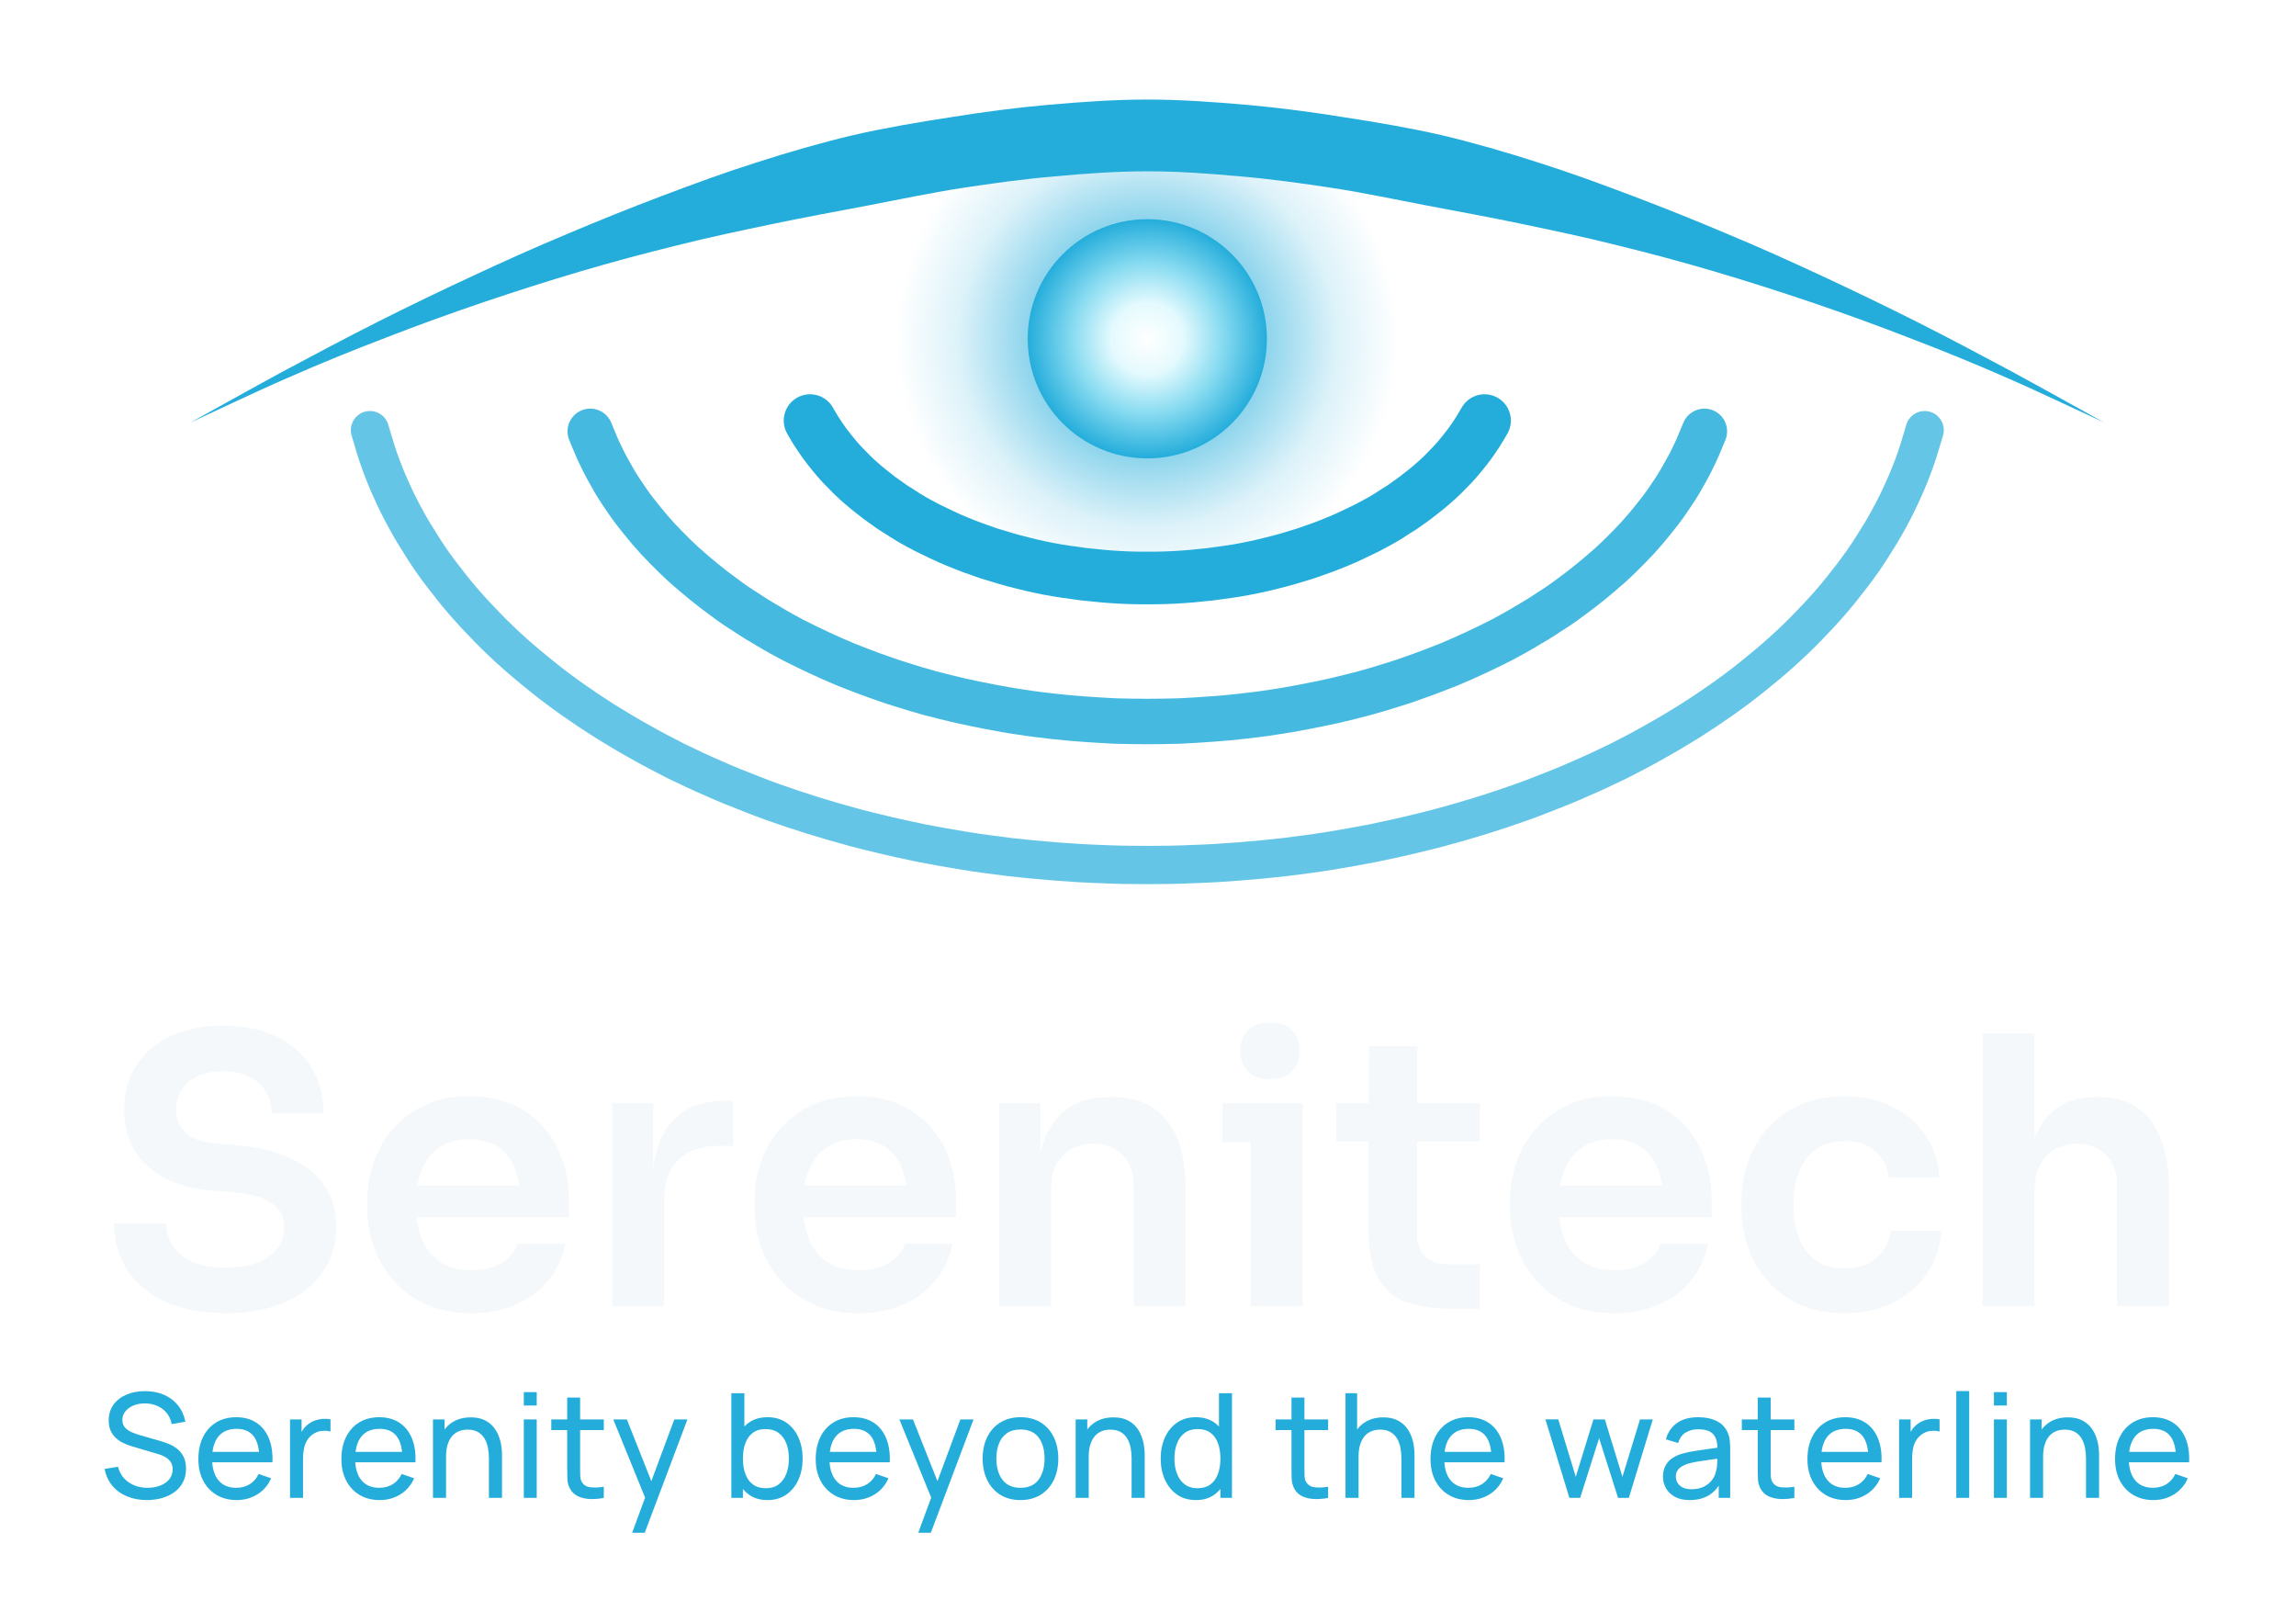
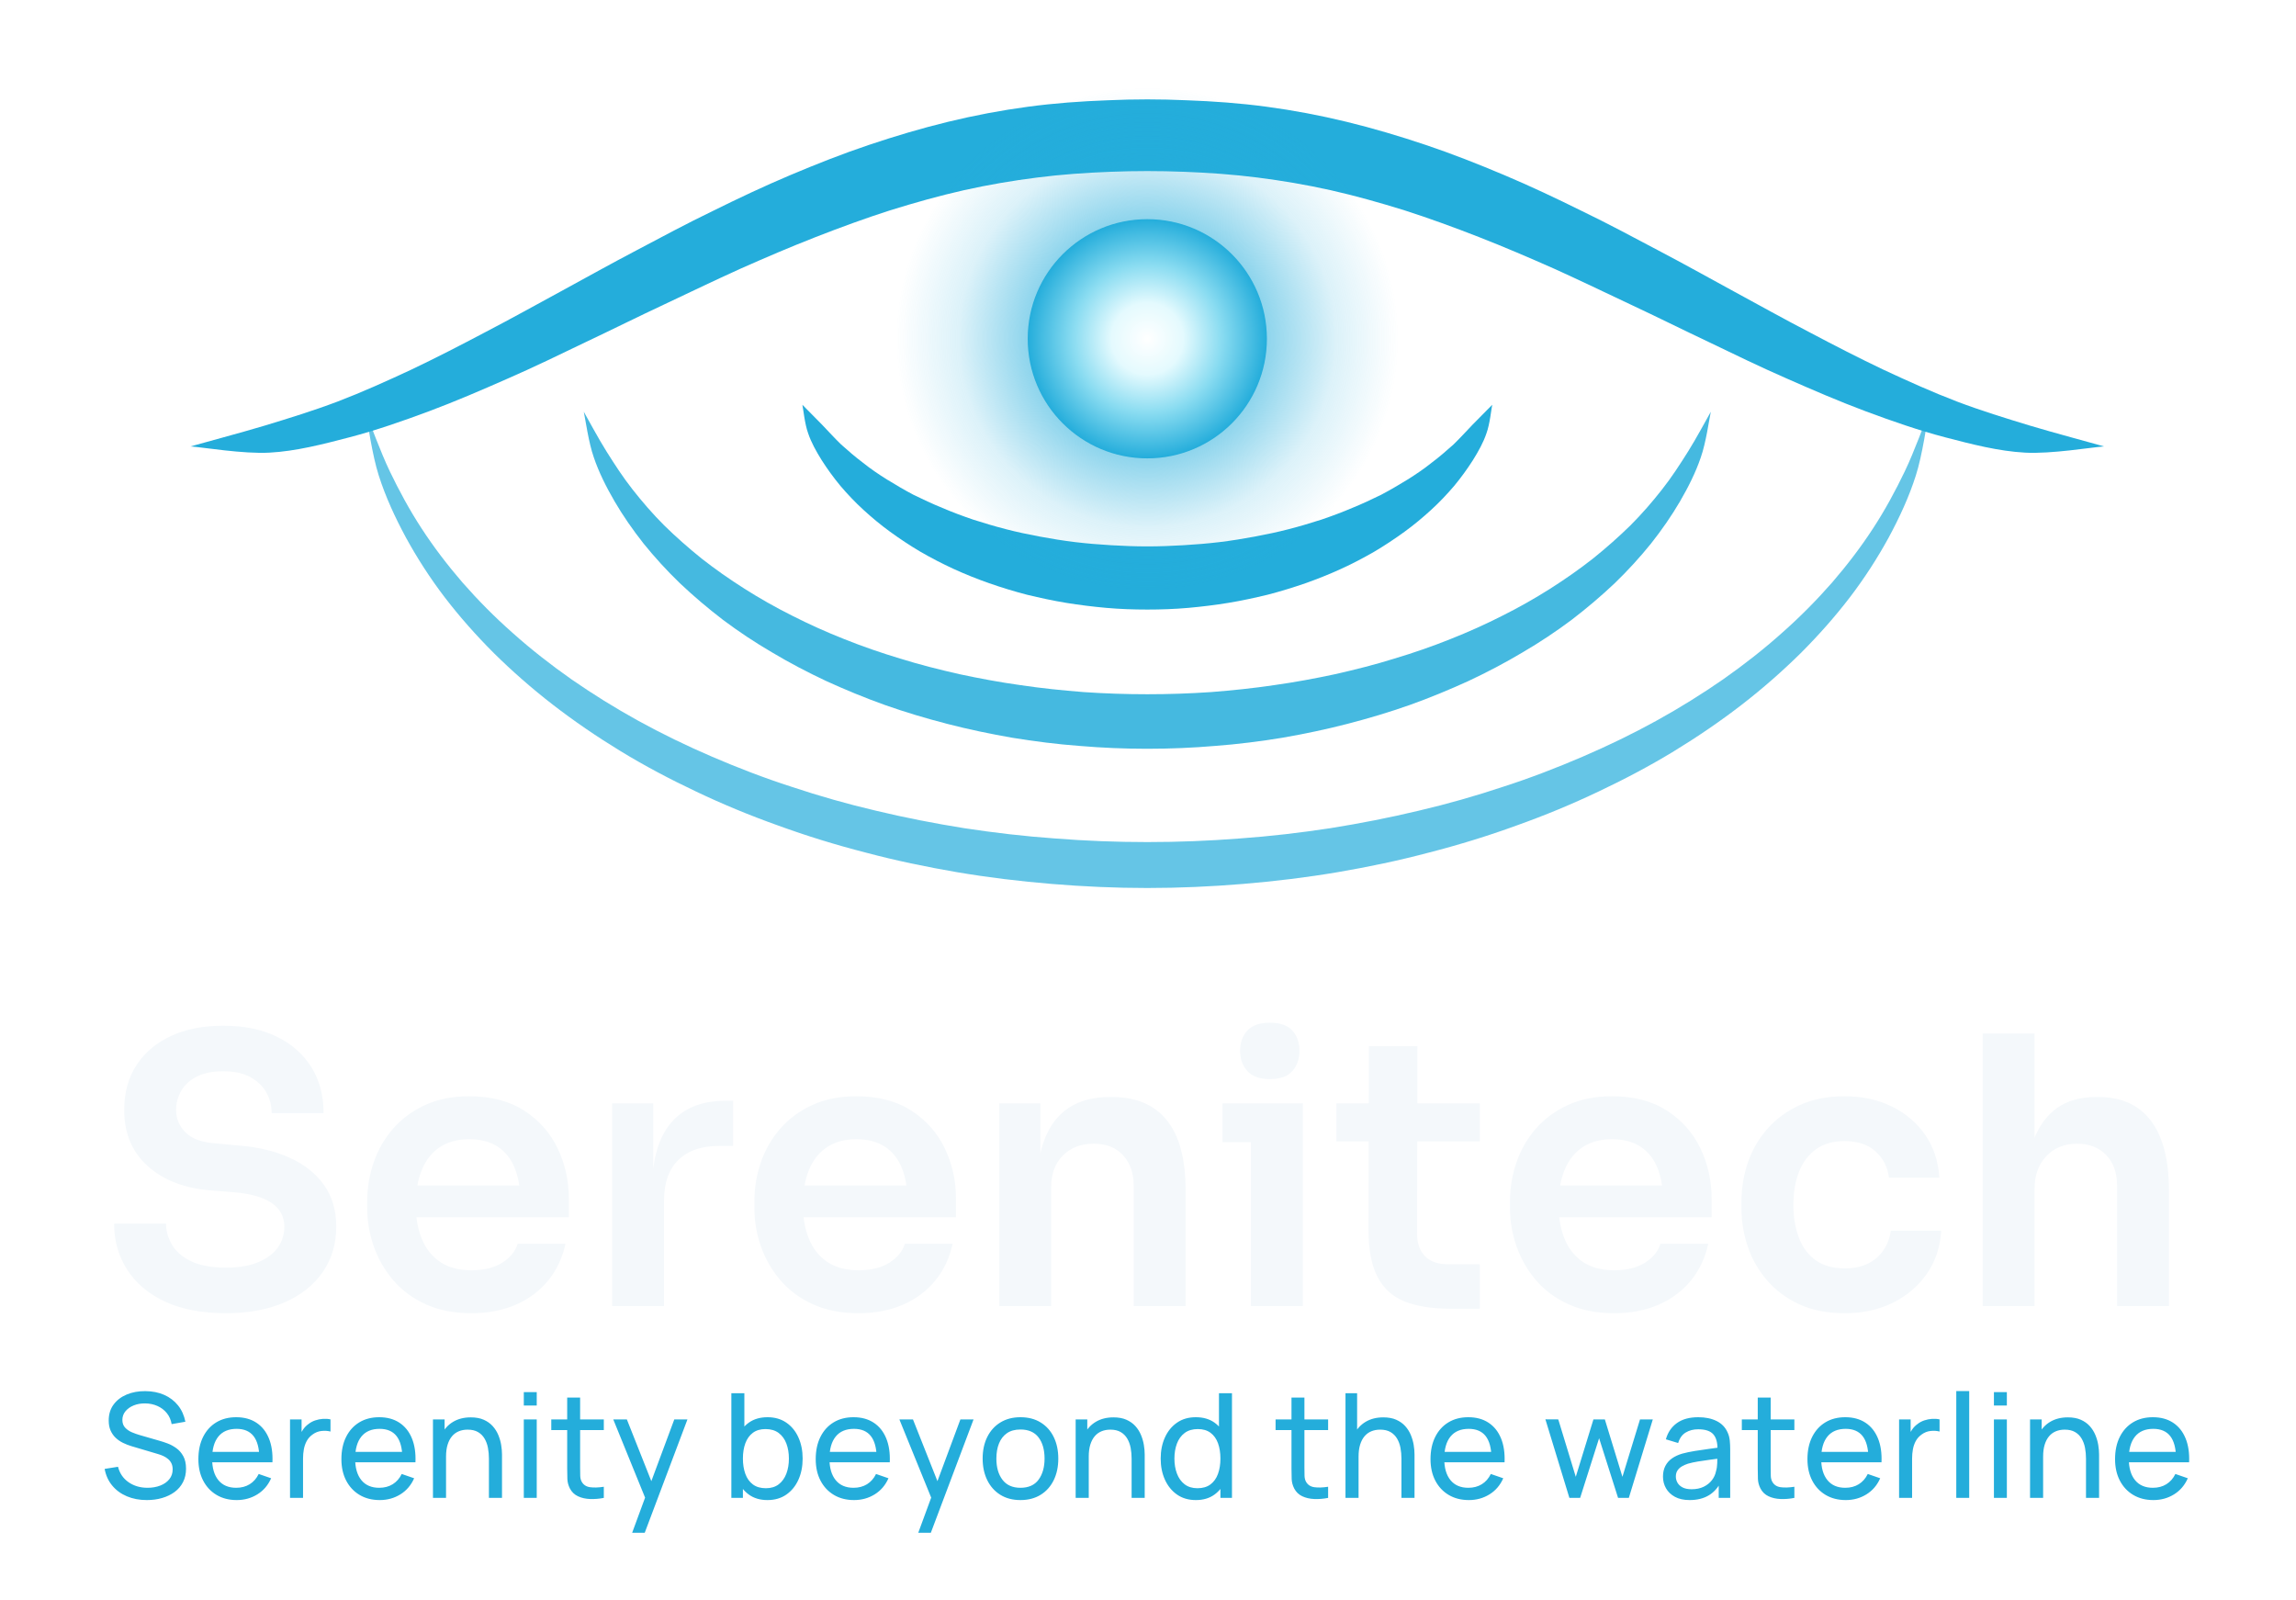
<svg xmlns="http://www.w3.org/2000/svg" viewBox="0 0 369 257" width="369" height="257">
  <defs>
    <radialGradient id="s-on-dark-core" gradientUnits="userSpaceOnUse" cx="50.0" cy="24.0" r="5.0">
      <stop offset="0" stop-color="#FFFFFF" />
      <stop offset="0.30" stop-color="#E4FAFE" />
      <stop offset="0.62" stop-color="#8ADCF1" />
      <stop offset="1" stop-color="#24ADDB" />
    </radialGradient>
    <radialGradient id="s-on-dark-halo" gradientUnits="userSpaceOnUse" cx="50.0" cy="24.0" r="10.5">
      <stop offset="0.45" stop-color="#24ADDB" stop-opacity="0.55" />
      <stop offset="0.75" stop-color="#24ADDB" stop-opacity="0.16" />
      <stop offset="1" stop-color="#24ADDB" stop-opacity="0" />
    </radialGradient>
  </defs>
  <g transform="translate(-7.817,-37.818) scale(3.8441)">
-     <path d="M10.00,27.50 C10.68,27.19 12.71,26.22 14.07,25.63 C15.43,25.03 16.79,24.48 18.15,23.96 C19.51,23.43 20.87,22.94 22.22,22.48 C23.58,22.02 24.93,21.59 26.28,21.19 C27.63,20.79 28.98,20.43 30.32,20.10 C31.66,19.76 33.01,19.48 34.34,19.20 C35.67,18.92 37.00,18.68 38.31,18.43 C39.63,18.18 40.93,17.90 42.23,17.70 C43.54,17.50 44.84,17.32 46.14,17.21 C47.43,17.09 48.71,17.00 50.00,17.00 C51.29,17.00 52.57,17.09 53.86,17.21 C55.16,17.32 56.46,17.50 57.77,17.70 C59.07,17.90 60.37,18.18 61.69,18.43 C63.00,18.68 64.33,18.92 65.66,19.20 C66.99,19.48 68.34,19.76 69.68,20.10 C71.02,20.43 72.37,20.79 73.72,21.19 C75.07,21.59 76.42,22.02 77.78,22.48 C79.13,22.94 80.49,23.43 81.85,23.96 C83.21,24.48 84.57,25.03 85.93,25.63 C87.29,26.22 89.32,27.19 90.00,27.50 L90.00,27.50 C89.35,27.14 87.38,26.04 86.07,25.33 C84.76,24.63 83.46,23.94 82.15,23.28 C80.84,22.62 79.53,21.99 78.22,21.38 C76.91,20.77 75.60,20.18 74.28,19.63 C72.96,19.07 71.64,18.54 70.32,18.04 C69.00,17.54 67.67,17.05 66.34,16.63 C65.00,16.20 63.66,15.81 62.31,15.49 C60.96,15.18 59.59,14.95 58.23,14.74 C56.87,14.52 55.51,14.34 54.14,14.22 C52.77,14.10 51.38,14.00 50.00,14.00 C48.62,14.00 47.23,14.10 45.86,14.22 C44.49,14.34 43.13,14.52 41.77,14.74 C40.41,14.95 39.04,15.18 37.69,15.49 C36.34,15.81 35.00,16.20 33.66,16.63 C32.33,17.05 31.00,17.54 29.68,18.04 C28.36,18.54 27.04,19.07 25.72,19.63 C24.40,20.18 23.09,20.77 21.78,21.38 C20.47,21.99 19.16,22.62 17.85,23.28 C16.54,23.94 15.24,24.63 13.93,25.33 C12.62,26.04 10.65,27.14 10.00,27.50 Z" fill="#24ADDB" />
-     <path d="M64.10,27.42 C64.05,27.50 63.92,27.74 63.82,27.89 C63.72,28.05 63.61,28.20 63.50,28.36 C63.39,28.51 63.27,28.66 63.15,28.81 C63.03,28.96 62.90,29.11 62.77,29.25 C62.63,29.39 62.49,29.54 62.35,29.68 C62.21,29.82 62.06,29.95 61.90,30.09 C61.75,30.22 61.59,30.35 61.42,30.48 C61.26,30.61 61.09,30.74 60.91,30.86 C60.74,30.99 60.56,31.11 60.37,31.22 C60.19,31.34 60.00,31.46 59.81,31.57 C59.62,31.68 59.42,31.78 59.22,31.89 C59.02,31.99 58.81,32.09 58.60,32.19 C58.40,32.29 58.18,32.38 57.97,32.47 C57.75,32.56 57.53,32.65 57.31,32.73 C57.09,32.81 56.86,32.89 56.63,32.97 C56.41,33.04 56.17,33.11 55.94,33.18 C55.71,33.25 55.47,33.31 55.23,33.37 C54.99,33.43 54.75,33.49 54.51,33.54 C54.27,33.59 54.02,33.64 53.78,33.68 C53.53,33.72 53.28,33.76 53.03,33.79 C52.78,33.83 52.53,33.86 52.28,33.88 C52.03,33.91 51.78,33.93 51.52,33.95 C51.27,33.97 51.02,33.98 50.76,33.99 C50.51,34.00 50.25,34.00 50.00,34.00 C49.75,34.00 49.49,34.00 49.24,33.99 C48.98,33.98 48.73,33.97 48.48,33.95 C48.22,33.93 47.97,33.91 47.72,33.88 C47.47,33.86 47.22,33.83 46.97,33.79 C46.72,33.76 46.47,33.72 46.22,33.68 C45.98,33.64 45.73,33.59 45.49,33.54 C45.25,33.49 45.01,33.43 44.77,33.37 C44.53,33.31 44.29,33.25 44.06,33.18 C43.83,33.11 43.59,33.04 43.37,32.97 C43.14,32.89 42.91,32.81 42.69,32.73 C42.47,32.65 42.25,32.56 42.03,32.47 C41.82,32.38 41.60,32.29 41.40,32.19 C41.19,32.09 40.98,31.99 40.78,31.89 C40.58,31.78 40.38,31.68 40.19,31.57 C40.00,31.46 39.81,31.34 39.63,31.22 C39.44,31.11 39.26,30.99 39.09,30.86 C38.91,30.74 38.74,30.61 38.58,30.48 C38.41,30.35 38.25,30.22 38.10,30.09 C37.94,29.95 37.79,29.82 37.65,29.68 C37.51,29.54 37.37,29.39 37.23,29.25 C37.10,29.11 36.97,28.96 36.85,28.81 C36.73,28.66 36.61,28.51 36.50,28.36 C36.39,28.20 36.28,28.05 36.18,27.89 C36.08,27.74 35.95,27.50 35.90,27.42" fill="none" stroke="#24ADDB" stroke-width="2.2" stroke-linecap="round" />
-     <path d="M73.29,27.87 C73.23,28.01 73.06,28.44 72.93,28.72 C72.80,29.00 72.66,29.28 72.50,29.56 C72.35,29.84 72.19,30.11 72.01,30.38 C71.83,30.65 71.65,30.92 71.45,31.18 C71.25,31.44 71.04,31.70 70.82,31.96 C70.60,32.22 70.37,32.47 70.13,32.71 C69.89,32.96 69.64,33.20 69.38,33.44 C69.11,33.68 68.84,33.91 68.56,34.14 C68.28,34.37 67.99,34.59 67.69,34.81 C67.40,35.03 67.09,35.24 66.77,35.44 C66.46,35.65 66.13,35.85 65.80,36.04 C65.47,36.24 65.12,36.43 64.78,36.61 C64.43,36.79 64.07,36.96 63.71,37.13 C63.35,37.30 62.98,37.46 62.60,37.62 C62.22,37.77 61.84,37.92 61.45,38.06 C61.06,38.20 60.67,38.34 60.27,38.46 C59.87,38.59 59.46,38.71 59.06,38.82 C58.65,38.93 58.23,39.03 57.81,39.13 C57.40,39.22 56.97,39.31 56.55,39.39 C56.12,39.47 55.69,39.55 55.26,39.61 C54.83,39.68 54.40,39.73 53.96,39.78 C53.53,39.83 53.09,39.87 52.65,39.90 C52.21,39.93 51.77,39.96 51.33,39.98 C50.88,39.99 50.44,40.00 50.00,40.00 C49.56,40.00 49.12,39.99 48.67,39.98 C48.23,39.96 47.79,39.93 47.35,39.90 C46.91,39.87 46.47,39.83 46.04,39.78 C45.60,39.73 45.17,39.68 44.74,39.61 C44.31,39.55 43.88,39.47 43.45,39.39 C43.03,39.31 42.60,39.22 42.19,39.13 C41.77,39.03 41.35,38.93 40.94,38.82 C40.54,38.71 40.13,38.59 39.73,38.46 C39.33,38.34 38.94,38.20 38.55,38.06 C38.16,37.92 37.78,37.77 37.40,37.62 C37.02,37.46 36.65,37.30 36.29,37.13 C35.93,36.96 35.57,36.79 35.22,36.61 C34.88,36.43 34.53,36.24 34.20,36.04 C33.87,35.85 33.54,35.65 33.23,35.44 C32.91,35.24 32.60,35.03 32.31,34.81 C32.01,34.59 31.72,34.37 31.44,34.14 C31.16,33.91 30.89,33.68 30.62,33.44 C30.36,33.20 30.11,32.96 29.87,32.71 C29.63,32.47 29.40,32.22 29.18,31.96 C28.96,31.70 28.75,31.44 28.55,31.18 C28.35,30.92 28.17,30.65 27.99,30.38 C27.81,30.11 27.65,29.84 27.50,29.56 C27.34,29.28 27.20,29.00 27.07,28.72 C26.94,28.44 26.77,28.01 26.71,27.87" fill="none" stroke="#24ADDB" stroke-width="1.9" stroke-linecap="round" opacity="0.85" />
-     <path d="M82.50,27.82 C82.43,28.03 82.26,28.66 82.11,29.07 C81.96,29.49 81.80,29.90 81.61,30.31 C81.43,30.72 81.23,31.12 81.01,31.52 C80.79,31.93 80.55,32.32 80.30,32.71 C80.05,33.11 79.78,33.49 79.49,33.87 C79.20,34.25 78.90,34.63 78.58,35.00 C78.26,35.37 77.92,35.73 77.57,36.09 C77.22,36.45 76.85,36.80 76.47,37.14 C76.09,37.48 75.69,37.81 75.28,38.14 C74.87,38.47 74.44,38.79 74.00,39.10 C73.56,39.41 73.11,39.71 72.65,40.00 C72.18,40.29 71.70,40.58 71.21,40.85 C70.72,41.13 70.22,41.39 69.71,41.65 C69.19,41.90 68.67,42.15 68.13,42.38 C67.60,42.62 67.05,42.84 66.50,43.05 C65.95,43.27 65.38,43.47 64.81,43.66 C64.24,43.85 63.66,44.03 63.07,44.20 C62.48,44.37 61.89,44.53 61.29,44.67 C60.69,44.82 60.08,44.95 59.46,45.08 C58.85,45.20 58.23,45.31 57.61,45.41 C56.99,45.51 56.36,45.59 55.73,45.67 C55.10,45.74 54.47,45.80 53.83,45.85 C53.20,45.90 52.56,45.94 51.92,45.96 C51.28,45.99 50.64,46.00 50.00,46.00 C49.36,46.00 48.72,45.99 48.08,45.96 C47.44,45.94 46.80,45.90 46.17,45.85 C45.53,45.80 44.90,45.74 44.27,45.67 C43.64,45.59 43.01,45.51 42.39,45.41 C41.77,45.31 41.15,45.20 40.54,45.08 C39.92,44.95 39.31,44.82 38.71,44.67 C38.11,44.53 37.52,44.37 36.93,44.20 C36.34,44.03 35.76,43.85 35.19,43.66 C34.62,43.47 34.05,43.27 33.50,43.05 C32.95,42.84 32.40,42.62 31.87,42.38 C31.33,42.15 30.81,41.90 30.29,41.65 C29.78,41.39 29.28,41.13 28.79,40.85 C28.30,40.58 27.82,40.29 27.35,40.00 C26.89,39.71 26.44,39.41 26.00,39.10 C25.56,38.79 25.13,38.47 24.72,38.14 C24.31,37.81 23.91,37.48 23.53,37.14 C23.15,36.80 22.78,36.45 22.43,36.09 C22.08,35.73 21.74,35.37 21.42,35.00 C21.10,34.63 20.80,34.25 20.51,33.87 C20.22,33.49 19.95,33.11 19.70,32.71 C19.45,32.32 19.21,31.93 18.99,31.52 C18.77,31.12 18.57,30.72 18.39,30.31 C18.20,29.90 18.04,29.49 17.89,29.07 C17.74,28.66 17.57,28.03 17.50,27.82" fill="none" stroke="#24ADDB" stroke-width="1.6" stroke-linecap="round" opacity="0.7" />
+     <path d="M10.00,28.50 C10.55,28.54 12.20,28.82 13.30,28.76 C14.41,28.70 15.53,28.41 16.64,28.12 C17.75,27.83 18.87,27.44 19.97,27.03 C21.07,26.62 22.18,26.14 23.27,25.66 C24.37,25.18 25.46,24.65 26.54,24.13 C27.62,23.62 28.70,23.08 29.77,22.58 C30.85,22.07 31.91,21.56 32.97,21.08 C34.03,20.61 35.08,20.16 36.13,19.75 C37.18,19.34 38.22,18.96 39.25,18.63 C40.28,18.31 41.31,18.02 42.33,17.79 C43.36,17.56 44.37,17.39 45.39,17.26 C46.41,17.13 47.42,17.06 48.45,17.02 C49.48,16.98 50.52,16.98 51.55,17.02 C52.58,17.06 53.59,17.13 54.61,17.26 C55.63,17.39 56.64,17.56 57.67,17.79 C58.69,18.02 59.72,18.31 60.75,18.63 C61.78,18.96 62.82,19.34 63.87,19.75 C64.92,20.16 65.97,20.61 67.03,21.08 C68.09,21.56 69.15,22.07 70.23,22.58 C71.30,23.08 72.38,23.62 73.46,24.13 C74.54,24.65 75.63,25.18 76.73,25.66 C77.82,26.14 78.93,26.62 80.03,27.03 C81.13,27.44 82.25,27.83 83.36,28.12 C84.47,28.41 85.59,28.70 86.70,28.76 C87.80,28.82 89.45,28.54 90.00,28.50 L90.00,28.50 C89.48,28.35 87.93,27.94 86.90,27.63 C85.88,27.32 84.87,27.01 83.84,26.62 C82.82,26.23 81.80,25.77 80.77,25.29 C79.74,24.80 78.71,24.27 77.67,23.72 C76.63,23.18 75.59,22.60 74.54,22.03 C73.49,21.46 72.44,20.87 71.37,20.31 C70.31,19.75 69.25,19.18 68.17,18.66 C67.10,18.13 66.02,17.62 64.93,17.16 C63.84,16.70 62.75,16.27 61.65,15.90 C60.55,15.53 59.44,15.20 58.33,14.93 C57.22,14.66 56.11,14.45 54.99,14.30 C53.88,14.15 52.76,14.07 51.65,14.03 C50.54,13.98 49.46,13.98 48.35,14.03 C47.24,14.07 46.12,14.15 45.01,14.30 C43.89,14.45 42.78,14.66 41.67,14.93 C40.56,15.20 39.45,15.53 38.35,15.90 C37.25,16.27 36.16,16.70 35.07,17.16 C33.98,17.62 32.90,18.13 31.83,18.66 C30.75,19.18 29.69,19.75 28.63,20.31 C27.56,20.87 26.51,21.46 25.46,22.03 C24.41,22.60 23.37,23.18 22.33,23.72 C21.29,24.27 20.26,24.80 19.23,25.29 C18.20,25.77 17.18,26.23 16.16,26.62 C15.13,27.01 14.12,27.32 13.10,27.63 C12.07,27.94 10.52,28.35 10.00,28.50 Z" fill="#24ADDB" />
+     <path d="M64.42,26.76 C64.28,26.90 63.87,27.32 63.60,27.59 C63.33,27.87 63.08,28.15 62.80,28.42 C62.51,28.68 62.21,28.94 61.89,29.18 C61.58,29.43 61.24,29.66 60.89,29.88 C60.53,30.10 60.16,30.32 59.78,30.52 C59.39,30.71 58.99,30.90 58.57,31.07 C58.15,31.25 57.72,31.41 57.28,31.56 C56.84,31.70 56.38,31.84 55.91,31.96 C55.45,32.08 54.97,32.18 54.49,32.27 C54.01,32.36 53.51,32.44 53.02,32.50 C52.52,32.56 52.02,32.60 51.52,32.63 C51.01,32.66 50.51,32.68 50.00,32.68 C49.49,32.68 48.99,32.66 48.48,32.63 C47.98,32.60 47.48,32.56 46.98,32.50 C46.49,32.44 45.99,32.36 45.51,32.27 C45.03,32.18 44.55,32.08 44.09,31.96 C43.62,31.84 43.16,31.70 42.72,31.56 C42.28,31.41 41.85,31.25 41.43,31.07 C41.01,30.90 40.61,30.71 40.22,30.52 C39.84,30.32 39.47,30.10 39.11,29.88 C38.76,29.66 38.42,29.43 38.11,29.18 C37.79,28.94 37.49,28.68 37.20,28.42 C36.92,28.15 36.67,27.87 36.40,27.59 C36.13,27.32 35.72,26.90 35.58,26.76 L35.58,26.76 C35.62,26.96 35.68,27.57 35.82,27.95 C35.95,28.34 36.16,28.71 36.39,29.08 C36.62,29.44 36.88,29.80 37.17,30.15 C37.46,30.49 37.78,30.83 38.13,31.15 C38.48,31.47 38.85,31.78 39.25,32.07 C39.65,32.36 40.07,32.64 40.51,32.90 C40.96,33.16 41.42,33.40 41.90,33.62 C42.38,33.84 42.88,34.04 43.39,34.22 C43.91,34.40 44.43,34.56 44.97,34.70 C45.51,34.83 46.06,34.95 46.61,35.04 C47.16,35.13 47.73,35.20 48.29,35.25 C48.86,35.30 49.43,35.32 50.00,35.32 C50.57,35.32 51.14,35.30 51.71,35.25 C52.27,35.20 52.84,35.13 53.39,35.04 C53.94,34.95 54.49,34.83 55.03,34.70 C55.57,34.56 56.09,34.40 56.61,34.22 C57.12,34.04 57.62,33.84 58.10,33.62 C58.58,33.40 59.04,33.16 59.49,32.90 C59.93,32.64 60.35,32.36 60.75,32.07 C61.15,31.78 61.52,31.47 61.87,31.15 C62.22,30.83 62.54,30.49 62.83,30.15 C63.12,29.80 63.38,29.44 63.61,29.08 C63.84,28.71 64.05,28.34 64.18,27.95 C64.32,27.57 64.38,26.96 64.42,26.76 Z" fill="#24ADDB" />
+     <path d="M73.56,27.05 C73.40,27.33 72.95,28.17 72.61,28.71 C72.27,29.25 71.93,29.78 71.52,30.30 C71.12,30.81 70.68,31.32 70.20,31.80 C69.71,32.28 69.19,32.74 68.63,33.19 C68.07,33.63 67.47,34.05 66.84,34.45 C66.21,34.85 65.54,35.23 64.84,35.58 C64.15,35.93 63.42,36.26 62.66,36.56 C61.91,36.86 61.13,37.13 60.33,37.37 C59.53,37.62 58.70,37.83 57.86,38.02 C57.02,38.20 56.16,38.36 55.30,38.48 C54.43,38.61 53.55,38.70 52.66,38.77 C51.78,38.83 50.89,38.86 50.00,38.86 C49.11,38.86 48.22,38.83 47.34,38.77 C46.45,38.70 45.57,38.61 44.70,38.48 C43.84,38.36 42.98,38.20 42.14,38.02 C41.30,37.83 40.47,37.62 39.67,37.37 C38.87,37.13 38.09,36.86 37.34,36.56 C36.58,36.26 35.85,35.93 35.16,35.58 C34.46,35.23 33.79,34.85 33.16,34.45 C32.53,34.05 31.93,33.63 31.37,33.19 C30.81,32.74 30.29,32.28 29.80,31.80 C29.32,31.32 28.88,30.81 28.48,30.30 C28.07,29.78 27.73,29.25 27.39,28.71 C27.05,28.17 26.60,27.33 26.44,27.05 L26.44,27.05 C26.51,27.37 26.64,28.34 26.86,28.96 C27.07,29.58 27.38,30.20 27.73,30.80 C28.08,31.40 28.49,31.99 28.94,32.56 C29.40,33.13 29.91,33.69 30.46,34.22 C31.02,34.75 31.62,35.26 32.26,35.75 C32.90,36.23 33.59,36.69 34.31,37.11 C35.03,37.54 35.79,37.94 36.58,38.31 C37.37,38.67 38.19,39.01 39.03,39.31 C39.88,39.61 40.75,39.87 41.64,40.10 C42.53,40.33 43.44,40.52 44.36,40.68 C45.28,40.83 46.22,40.95 47.16,41.02 C48.10,41.10 49.05,41.14 50.00,41.14 C50.95,41.14 51.90,41.10 52.84,41.02 C53.78,40.95 54.72,40.83 55.64,40.68 C56.56,40.52 57.47,40.33 58.36,40.10 C59.25,39.87 60.12,39.61 60.97,39.31 C61.81,39.01 62.63,38.67 63.42,38.31 C64.21,37.94 64.97,37.54 65.69,37.11 C66.41,36.69 67.10,36.23 67.74,35.75 C68.38,35.26 68.98,34.75 69.54,34.22 C70.09,33.69 70.60,33.13 71.06,32.56 C71.51,31.99 71.92,31.40 72.27,30.80 C72.62,30.20 72.93,29.58 73.14,28.96 C73.36,28.34 73.49,27.37 73.56,27.05 Z" fill="#24ADDB" opacity="0.85" />
+     <path d="M82.68,27.06 C82.51,27.48 82.06,28.73 81.67,29.54 C81.28,30.35 80.85,31.15 80.34,31.93 C79.84,32.70 79.26,33.46 78.63,34.19 C77.99,34.92 77.29,35.63 76.53,36.30 C75.77,36.98 74.94,37.63 74.07,38.24 C73.19,38.85 72.26,39.43 71.28,39.97 C70.30,40.51 69.27,41.01 68.20,41.47 C67.13,41.93 66.02,42.36 64.87,42.73 C63.73,43.11 62.54,43.45 61.34,43.73 C60.13,44.02 58.90,44.26 57.65,44.46 C56.40,44.65 55.13,44.80 53.85,44.89 C52.58,44.99 51.28,45.04 50.00,45.04 C48.72,45.04 47.42,44.99 46.15,44.89 C44.87,44.80 43.60,44.65 42.35,44.46 C41.10,44.26 39.87,44.02 38.66,43.73 C37.46,43.45 36.27,43.11 35.13,42.73 C33.98,42.36 32.87,41.93 31.80,41.47 C30.73,41.01 29.70,40.51 28.72,39.97 C27.74,39.43 26.81,38.85 25.93,38.24 C25.06,37.63 24.23,36.98 23.47,36.30 C22.71,35.63 22.01,34.92 21.37,34.19 C20.74,33.46 20.16,32.70 19.66,31.93 C19.15,31.15 18.72,30.35 18.33,29.54 C17.94,28.73 17.49,27.48 17.32,27.06 L17.32,27.06 C17.41,27.51 17.59,28.85 17.87,29.72 C18.15,30.60 18.55,31.47 19.01,32.32 C19.47,33.16 20.01,34.00 20.62,34.80 C21.24,35.61 21.93,36.39 22.68,37.14 C23.44,37.89 24.27,38.62 25.15,39.30 C26.03,39.98 26.98,40.63 27.98,41.24 C28.98,41.85 30.04,42.41 31.14,42.93 C32.23,43.45 33.39,43.93 34.57,44.35 C35.75,44.78 36.98,45.16 38.23,45.48 C39.47,45.81 40.76,46.08 42.05,46.30 C43.35,46.52 44.67,46.68 46.00,46.79 C47.32,46.90 48.67,46.96 50.00,46.96 C51.33,46.96 52.68,46.90 54.00,46.79 C55.33,46.68 56.65,46.52 57.95,46.30 C59.24,46.08 60.53,45.81 61.77,45.48 C63.02,45.16 64.25,44.78 65.43,44.35 C66.61,43.93 67.77,43.45 68.86,42.93 C69.96,42.41 71.02,41.85 72.02,41.24 C73.02,40.63 73.97,39.98 74.85,39.30 C75.73,38.62 76.56,37.89 77.32,37.14 C78.07,36.39 78.76,35.61 79.38,34.80 C79.99,34.00 80.53,33.16 80.99,32.32 C81.45,31.47 81.85,30.60 82.13,29.72 C82.41,28.85 82.59,27.51 82.68,27.06 Z" fill="#24ADDB" opacity="0.7" />
    <circle cx="50.0" cy="24.0" r="10.5" fill="url(#s-on-dark-halo)" />
    <circle cx="50.0" cy="24.0" r="5.0" fill="url(#s-on-dark-core)" />
  </g>
  <path transform="translate(16.00,209.89)" d="M20.34 1.14Q14.52 1.14 10.53 -0.72Q6.54 -2.58 4.44 -5.85Q2.34 -9.12 2.34 -13.26H10.68Q10.68 -11.52 11.64 -9.87Q12.6 -8.22 14.73 -7.2Q16.86 -6.18 20.34 -6.18Q23.46 -6.18 25.56 -7.08Q27.66 -7.98 28.68 -9.45Q29.7 -10.92 29.7 -12.78Q29.7 -15.12 27.72 -16.53Q25.74 -17.94 21.6 -18.3L17.76 -18.6Q11.46 -19.14 7.71 -22.53Q3.96 -25.92 3.96 -31.5Q3.96 -35.7 5.94 -38.73Q7.92 -41.76 11.49 -43.41Q15.06 -45.06 19.86 -45.06Q24.84 -45.06 28.44 -43.32Q32.04 -41.58 34.02 -38.43Q36.0 -35.28 36.0 -31.02H27.66Q27.66 -32.82 26.79 -34.35Q25.92 -35.88 24.21 -36.81Q22.5 -37.74 19.86 -37.74Q17.34 -37.74 15.66 -36.9Q13.98 -36.06 13.14 -34.62Q12.3 -33.18 12.3 -31.5Q12.3 -29.46 13.8 -27.93Q15.3 -26.4 18.54 -26.16L22.38 -25.8Q27.06 -25.44 30.6 -23.82Q34.14 -22.2 36.09 -19.44Q38.04 -16.68 38.04 -12.78Q38.04 -8.64 35.88 -5.49Q33.72 -2.34 29.73 -0.6Q25.74 1.14 20.34 1.14Z M59.76 1.14Q55.56 1.14 52.41 -0.3Q49.26 -1.74 47.19 -4.17Q45.12 -6.6 44.07 -9.6Q43.02 -12.6 43.02 -15.72V-16.86Q43.02 -20.1 44.07 -23.13Q45.12 -26.16 47.19 -28.53Q49.26 -30.9 52.32 -32.31Q55.38 -33.72 59.4 -33.72Q64.68 -33.72 68.25 -31.41Q71.82 -29.1 73.62 -25.35Q75.42 -21.6 75.42 -17.28V-14.28H46.56V-19.38H70.2L67.62 -16.86Q67.62 -19.98 66.72 -22.2Q65.82 -24.42 63.99 -25.62Q62.16 -26.82 59.4 -26.82Q56.64 -26.82 54.72 -25.56Q52.8 -24.3 51.81 -21.93Q50.82 -19.56 50.82 -16.26Q50.82 -13.2 51.78 -10.83Q52.74 -8.46 54.72 -7.11Q56.7 -5.76 59.76 -5.76Q62.82 -5.76 64.74 -6.99Q66.66 -8.22 67.2 -10.02H74.88Q74.16 -6.66 72.12 -4.14Q70.08 -1.62 66.93 -0.24Q63.78 1.14 59.76 1.14Z M82.38 0.0V-32.58H88.98V-18.78H88.8Q88.8 -25.8 91.8 -29.4Q94.8 -33.0 100.62 -33.0H101.82V-25.74H99.54Q95.34 -25.74 93.03 -23.49Q90.72 -21.24 90.72 -16.98V0.0Z M121.98 1.14Q117.78 1.14 114.63 -0.3Q111.48 -1.74 109.41 -4.17Q107.34 -6.6 106.29 -9.6Q105.24 -12.6 105.24 -15.72V-16.86Q105.24 -20.1 106.29 -23.13Q107.34 -26.16 109.41 -28.53Q111.48 -30.9 114.54 -32.31Q117.6 -33.72 121.62 -33.72Q126.9 -33.72 130.47 -31.41Q134.04 -29.1 135.84 -25.35Q137.64 -21.6 137.64 -17.28V-14.28H108.78V-19.38H132.42L129.84 -16.86Q129.84 -19.98 128.94 -22.2Q128.04 -24.42 126.21 -25.62Q124.38 -26.82 121.62 -26.82Q118.86 -26.82 116.94 -25.56Q115.02 -24.3 114.03 -21.93Q113.04 -19.56 113.04 -16.26Q113.04 -13.2 114 -10.83Q114.96 -8.46 116.94 -7.11Q118.92 -5.76 121.98 -5.76Q125.04 -5.76 126.96 -6.99Q128.88 -8.22 129.42 -10.02H137.1Q136.38 -6.66 134.34 -4.14Q132.3 -1.62 129.15 -0.24Q126 1.14 121.98 1.14Z M144.6 0.0V-32.58H151.2V-18.6H150.6Q150.6 -23.58 151.92 -26.91Q153.24 -30.24 155.85 -31.92Q158.46 -33.6 162.36 -33.6H162.72Q168.54 -33.6 171.54 -29.85Q174.54 -26.1 174.54 -18.66V0.0H166.2V-19.38Q166.2 -22.38 164.49 -24.24Q162.78 -26.1 159.78 -26.1Q156.72 -26.1 154.83 -24.21Q152.94 -22.32 152.94 -19.14V0.0Z M185.04 0.0V-32.58H193.38V0.0ZM180.48 -26.34V-32.58H193.38V-26.34ZM188.1 -36.48Q185.64 -36.48 184.47 -37.77Q183.3 -39.06 183.3 -41.04Q183.3 -43.02 184.47 -44.28Q185.64 -45.54 188.1 -45.54Q190.56 -45.54 191.7 -44.28Q192.84 -43.02 192.84 -41.04Q192.84 -39.06 191.7 -37.77Q190.56 -36.48 188.1 -36.48Z M217.14 0.42Q212.64 0.42 209.73 -0.75Q206.82 -1.92 205.38 -4.71Q203.94 -7.5 203.94 -12.24L204 -41.76H211.8L211.74 -11.7Q211.74 -9.3 213.03 -8.01Q214.32 -6.72 216.72 -6.72H221.82V0.42ZM198.78 -26.46V-32.58H221.82V-26.46Z M243.42 1.14Q239.22 1.14 236.07 -0.3Q232.92 -1.74 230.85 -4.17Q228.78 -6.6 227.73 -9.6Q226.68 -12.6 226.68 -15.72V-16.86Q226.68 -20.1 227.73 -23.13Q228.78 -26.16 230.85 -28.53Q232.92 -30.9 235.98 -32.31Q239.04 -33.72 243.06 -33.72Q248.34 -33.72 251.91 -31.41Q255.48 -29.1 257.28 -25.35Q259.08 -21.6 259.08 -17.28V-14.28H230.22V-19.38H253.86L251.28 -16.86Q251.28 -19.98 250.38 -22.2Q249.48 -24.42 247.65 -25.62Q245.82 -26.82 243.06 -26.82Q240.3 -26.82 238.38 -25.56Q236.46 -24.3 235.47 -21.93Q234.48 -19.56 234.48 -16.26Q234.48 -13.2 235.44 -10.83Q236.4 -8.46 238.38 -7.11Q240.36 -5.76 243.42 -5.76Q246.48 -5.76 248.4 -6.99Q250.32 -8.22 250.86 -10.02H258.54Q257.82 -6.66 255.78 -4.14Q253.74 -1.62 250.59 -0.24Q247.44 1.14 243.42 1.14Z M280.5 1.14Q276.24 1.14 273.15 -0.3Q270.06 -1.74 267.99 -4.14Q265.92 -6.54 264.9 -9.54Q263.88 -12.54 263.88 -15.66V-16.8Q263.88 -20.1 264.93 -23.13Q265.98 -26.16 268.08 -28.53Q270.18 -30.9 273.27 -32.31Q276.36 -33.72 280.44 -33.72Q284.7 -33.72 288.06 -32.07Q291.42 -30.42 293.43 -27.48Q295.44 -24.54 295.68 -20.64H287.58Q287.28 -23.16 285.45 -24.84Q283.62 -26.52 280.44 -26.52Q277.68 -26.52 275.85 -25.2Q274.02 -23.88 273.12 -21.57Q272.22 -19.26 272.22 -16.26Q272.22 -13.38 273.09 -11.04Q273.96 -8.7 275.79 -7.38Q277.62 -6.06 280.5 -6.06Q282.66 -6.06 284.22 -6.84Q285.78 -7.62 286.71 -9.0Q287.64 -10.38 287.88 -12.12H295.98Q295.74 -8.16 293.67 -5.19Q291.6 -2.22 288.21 -0.54Q284.82 1.14 280.5 1.14Z M302.64 0.0V-43.8H310.98V-18.24H309.54Q309.54 -23.16 310.8 -26.58Q312.06 -30.0 314.55 -31.8Q317.04 -33.6 320.88 -33.6H321.24Q326.82 -33.6 329.7 -29.76Q332.58 -25.92 332.58 -18.6V0.0H324.24V-19.38Q324.24 -22.5 322.47 -24.3Q320.7 -26.1 317.82 -26.1Q314.76 -26.1 312.87 -24.09Q310.98 -22.08 310.98 -18.84V0.0Z" fill="#F4F8FB" />
  <path transform="translate(16.00,240.71)" d="M7.603 0.35Q5.816 0.35 4.386 -0.257Q2.955 -0.864 2.026 -1.991Q1.098 -3.118 0.818 -4.66L2.967 -4.999Q3.375 -3.41 4.666 -2.517Q5.956 -1.623 7.708 -1.623Q8.841 -1.623 9.758 -1.98Q10.675 -2.336 11.212 -3.002Q11.749 -3.667 11.749 -4.578Q11.749 -5.139 11.557 -5.542Q11.364 -5.945 11.031 -6.231Q10.698 -6.517 10.278 -6.716Q9.857 -6.914 9.402 -7.043L5.115 -8.316Q4.415 -8.526 3.761 -8.847Q3.107 -9.168 2.593 -9.653Q2.079 -10.138 1.775 -10.821Q1.472 -11.504 1.472 -12.438Q1.472 -13.933 2.248 -14.99Q3.025 -16.047 4.356 -16.608Q5.688 -17.168 7.358 -17.157Q9.051 -17.145 10.389 -16.555Q11.726 -15.965 12.608 -14.868Q13.489 -13.77 13.793 -12.24L11.586 -11.854Q11.411 -12.882 10.809 -13.624Q10.208 -14.365 9.308 -14.768Q8.409 -15.171 7.335 -15.183Q6.307 -15.195 5.478 -14.856Q4.648 -14.517 4.158 -13.916Q3.667 -13.314 3.667 -12.532Q3.667 -11.761 4.111 -11.288Q4.555 -10.815 5.203 -10.54Q5.851 -10.266 6.47 -10.091L9.67 -9.168Q10.219 -9.016 10.938 -8.748Q11.656 -8.479 12.333 -7.994Q13.011 -7.51 13.454 -6.71Q13.898 -5.91 13.898 -4.695Q13.898 -3.48 13.414 -2.534Q12.929 -1.588 12.065 -0.952Q11.2 -0.315 10.056 0.018Q8.911 0.35 7.603 0.35Z M22.05 0.35Q20.193 0.35 18.809 -0.473Q17.425 -1.296 16.654 -2.774Q15.884 -4.251 15.884 -6.225Q15.884 -8.292 16.643 -9.805Q17.402 -11.317 18.763 -12.14Q20.123 -12.964 21.957 -12.964Q23.861 -12.964 25.198 -12.088Q26.535 -11.212 27.207 -9.589Q27.878 -7.965 27.785 -5.723H25.682V-6.47Q25.647 -8.794 24.736 -9.945Q23.825 -11.095 22.027 -11.095Q20.1 -11.095 19.095 -9.857Q18.091 -8.619 18.091 -6.307Q18.091 -4.076 19.095 -2.85Q20.1 -1.623 21.957 -1.623Q23.206 -1.623 24.129 -2.196Q25.052 -2.768 25.577 -3.842L27.574 -3.153Q26.839 -1.483 25.361 -0.566Q23.884 0.35 22.05 0.35ZM17.39 -5.723V-7.393H26.71V-5.723Z M30.611 0.0V-12.613H32.468V-9.565L32.164 -9.962Q32.386 -10.546 32.743 -11.037Q33.099 -11.527 33.543 -11.843Q34.033 -12.24 34.652 -12.45Q35.271 -12.66 35.913 -12.701Q36.556 -12.742 37.116 -12.613V-10.663Q36.462 -10.838 35.68 -10.756Q34.897 -10.675 34.232 -10.184Q33.624 -9.752 33.291 -9.133Q32.959 -8.514 32.83 -7.796Q32.702 -7.078 32.702 -6.33V0.0Z M45.035 0.35Q43.178 0.35 41.794 -0.473Q40.41 -1.296 39.639 -2.774Q38.868 -4.251 38.868 -6.225Q38.868 -8.292 39.627 -9.805Q40.387 -11.317 41.747 -12.14Q43.108 -12.964 44.941 -12.964Q46.845 -12.964 48.182 -12.088Q49.52 -11.212 50.191 -9.589Q50.863 -7.965 50.769 -5.723H48.667V-6.47Q48.632 -8.794 47.721 -9.945Q46.81 -11.095 45.011 -11.095Q43.084 -11.095 42.08 -9.857Q41.076 -8.619 41.076 -6.307Q41.076 -4.076 42.08 -2.85Q43.084 -1.623 44.941 -1.623Q46.191 -1.623 47.114 -2.196Q48.036 -2.768 48.562 -3.842L50.559 -3.153Q49.823 -1.483 48.346 -0.566Q46.868 0.35 45.035 0.35ZM40.375 -5.723V-7.393H49.695V-5.723Z M62.577 0.0V-6.318Q62.577 -7.218 62.419 -8.047Q62.262 -8.876 61.87 -9.536Q61.479 -10.196 60.819 -10.581Q60.159 -10.967 59.155 -10.967Q58.372 -10.967 57.736 -10.704Q57.099 -10.441 56.644 -9.904Q56.188 -9.367 55.937 -8.555Q55.686 -7.743 55.686 -6.645L54.32 -7.066Q54.32 -8.9 54.98 -10.213Q55.639 -11.527 56.837 -12.234Q58.034 -12.94 59.657 -12.94Q60.883 -12.94 61.748 -12.555Q62.612 -12.17 63.184 -11.533Q63.756 -10.897 64.084 -10.108Q64.411 -9.32 64.545 -8.508Q64.679 -7.697 64.679 -6.972V0.0ZM53.584 0.0V-12.613H55.453V-9.238H55.686V0.0Z M68.183 -14.844V-16.993H70.262V-14.844ZM68.183 0.0V-12.613H70.262V0.0Z M81.042 0.0Q79.92 0.222 78.828 0.181Q77.736 0.14 76.884 -0.263Q76.031 -0.666 75.587 -1.518Q75.214 -2.266 75.185 -3.031Q75.155 -3.796 75.155 -4.765V-16.117H77.234V-4.859Q77.234 -4.088 77.252 -3.539Q77.269 -2.99 77.491 -2.593Q77.912 -1.845 78.828 -1.717Q79.745 -1.588 81.042 -1.787ZM72.598 -10.897V-12.613H81.042V-10.897Z M85.596 5.606 88.037 -1.028 88.072 0.934 82.56 -12.613H84.744L89.065 -1.717H88.318L92.37 -12.613H94.484L87.617 5.606Z M107.343 0.35Q105.568 0.35 104.353 -0.531Q103.139 -1.413 102.514 -2.926Q101.889 -4.438 101.889 -6.318Q101.889 -8.222 102.514 -9.729Q103.139 -11.235 104.359 -12.1Q105.58 -12.964 107.355 -12.964Q109.107 -12.964 110.374 -12.094Q111.641 -11.224 112.318 -9.717Q112.996 -8.21 112.996 -6.318Q112.996 -4.426 112.318 -2.92Q111.641 -1.413 110.374 -0.531Q109.107 0.35 107.343 0.35ZM101.539 0.0V-16.818H103.629V-9.285H103.396V0.0ZM107.086 -1.553Q108.336 -1.553 109.153 -2.184Q109.971 -2.815 110.38 -3.895Q110.788 -4.975 110.788 -6.318Q110.788 -7.65 110.385 -8.724Q109.983 -9.799 109.148 -10.429Q108.312 -11.06 107.028 -11.06Q105.801 -11.06 104.996 -10.459Q104.19 -9.857 103.793 -8.789Q103.396 -7.72 103.396 -6.318Q103.396 -4.94 103.787 -3.86Q104.178 -2.78 104.996 -2.166Q105.813 -1.553 107.086 -1.553Z M121.265 0.35Q119.408 0.35 118.024 -0.473Q116.64 -1.296 115.869 -2.774Q115.098 -4.251 115.098 -6.225Q115.098 -8.292 115.857 -9.805Q116.616 -11.317 117.977 -12.14Q119.338 -12.964 121.171 -12.964Q123.075 -12.964 124.412 -12.088Q125.749 -11.212 126.421 -9.589Q127.093 -7.965 126.999 -5.723H124.897V-6.47Q124.862 -8.794 123.951 -9.945Q123.04 -11.095 121.241 -11.095Q119.314 -11.095 118.31 -9.857Q117.305 -8.619 117.305 -6.307Q117.305 -4.076 118.31 -2.85Q119.314 -1.623 121.171 -1.623Q122.421 -1.623 123.344 -2.196Q124.266 -2.768 124.792 -3.842L126.789 -3.153Q126.053 -1.483 124.576 -0.566Q123.098 0.35 121.265 0.35ZM116.605 -5.723V-7.393H125.925V-5.723Z M131.577 5.606 134.018 -1.028 134.053 0.934 128.541 -12.613H130.725L135.046 -1.717H134.299L138.351 -12.613H140.465L133.598 5.606Z M147.998 0.35Q146.118 0.35 144.757 -0.502Q143.397 -1.355 142.661 -2.861Q141.925 -4.368 141.925 -6.318Q141.925 -8.304 142.673 -9.799Q143.42 -11.294 144.786 -12.129Q146.153 -12.964 147.998 -12.964Q149.89 -12.964 151.257 -12.117Q152.623 -11.27 153.353 -9.77Q154.083 -8.269 154.083 -6.318Q154.083 -4.345 153.347 -2.844Q152.611 -1.343 151.245 -0.496Q149.879 0.35 147.998 0.35ZM147.998 -1.623Q149.96 -1.623 150.918 -2.931Q151.876 -4.24 151.876 -6.318Q151.876 -8.456 150.906 -9.723Q149.937 -10.99 147.998 -10.99Q146.678 -10.99 145.826 -10.394Q144.973 -9.799 144.553 -8.748Q144.132 -7.697 144.132 -6.318Q144.132 -4.193 145.113 -2.908Q146.095 -1.623 147.998 -1.623Z M165.867 0.0V-6.318Q165.867 -7.218 165.71 -8.047Q165.552 -8.876 165.161 -9.536Q164.769 -10.196 164.11 -10.581Q163.45 -10.967 162.445 -10.967Q161.663 -10.967 161.026 -10.704Q160.39 -10.441 159.934 -9.904Q159.479 -9.367 159.228 -8.555Q158.977 -7.743 158.977 -6.645L157.61 -7.066Q157.61 -8.9 158.27 -10.213Q158.93 -11.527 160.127 -12.234Q161.324 -12.94 162.948 -12.94Q164.174 -12.94 165.038 -12.555Q165.902 -12.17 166.475 -11.533Q167.047 -10.897 167.374 -10.108Q167.701 -9.32 167.835 -8.508Q167.97 -7.697 167.97 -6.972V0.0ZM156.874 0.0V-12.613H158.743V-9.238H158.977V0.0Z M176.192 0.35Q174.428 0.35 173.167 -0.531Q171.905 -1.413 171.222 -2.92Q170.539 -4.426 170.539 -6.318Q170.539 -8.21 171.222 -9.717Q171.905 -11.224 173.167 -12.094Q174.428 -12.964 176.18 -12.964Q177.967 -12.964 179.182 -12.1Q180.396 -11.235 181.021 -9.729Q181.646 -8.222 181.646 -6.318Q181.646 -4.438 181.021 -2.926Q180.396 -1.413 179.182 -0.531Q177.967 0.35 176.192 0.35ZM176.449 -1.553Q177.722 -1.553 178.539 -2.166Q179.357 -2.78 179.748 -3.86Q180.139 -4.94 180.139 -6.318Q180.139 -7.72 179.748 -8.789Q179.357 -9.857 178.551 -10.459Q177.745 -11.06 176.507 -11.06Q175.222 -11.06 174.387 -10.429Q173.552 -9.799 173.149 -8.724Q172.746 -7.65 172.746 -6.318Q172.746 -4.975 173.155 -3.895Q173.564 -2.815 174.387 -2.184Q175.211 -1.553 176.449 -1.553ZM180.139 0.0V-9.285H179.906V-16.818H181.996V0.0Z M197.448 0.0Q196.327 0.222 195.235 0.181Q194.143 0.14 193.29 -0.263Q192.437 -0.666 191.994 -1.518Q191.62 -2.266 191.591 -3.031Q191.561 -3.796 191.561 -4.765V-16.117H193.64V-4.859Q193.64 -4.088 193.658 -3.539Q193.675 -2.99 193.897 -2.593Q194.318 -1.845 195.235 -1.717Q196.151 -1.588 197.448 -1.787ZM189.004 -10.897V-12.613H197.448V-10.897Z M209.232 0.0V-6.318Q209.232 -7.218 209.074 -8.047Q208.917 -8.876 208.525 -9.536Q208.134 -10.196 207.474 -10.581Q206.814 -10.967 205.81 -10.967Q205.027 -10.967 204.391 -10.704Q203.754 -10.441 203.299 -9.904Q202.843 -9.367 202.592 -8.555Q202.341 -7.743 202.341 -6.645L200.975 -7.066Q200.975 -8.9 201.635 -10.213Q202.295 -11.527 203.492 -12.234Q204.689 -12.94 206.312 -12.94Q207.539 -12.94 208.403 -12.555Q209.267 -12.17 209.839 -11.533Q210.412 -10.897 210.739 -10.108Q211.066 -9.32 211.2 -8.508Q211.334 -7.697 211.334 -6.972V0.0ZM200.239 0.0V-16.818H202.108V-7.533H202.341V0.0Z M220.07 0.35Q218.213 0.35 216.829 -0.473Q215.445 -1.296 214.674 -2.774Q213.904 -4.251 213.904 -6.225Q213.904 -8.292 214.663 -9.805Q215.422 -11.317 216.783 -12.14Q218.143 -12.964 219.977 -12.964Q221.881 -12.964 223.218 -12.088Q224.555 -11.212 225.227 -9.589Q225.898 -7.965 225.805 -5.723H223.702V-6.47Q223.667 -8.794 222.756 -9.945Q221.845 -11.095 220.047 -11.095Q218.12 -11.095 217.115 -9.857Q216.111 -8.619 216.111 -6.307Q216.111 -4.076 217.115 -2.85Q218.12 -1.623 219.977 -1.623Q221.226 -1.623 222.149 -2.196Q223.072 -2.768 223.597 -3.842L225.594 -3.153Q224.859 -1.483 223.381 -0.566Q221.904 0.35 220.07 0.35ZM215.41 -5.723V-7.393H224.73V-5.723Z M236.223 0.0 232.368 -12.625 234.436 -12.613 237.25 -3.387 240.088 -12.613H241.922L244.748 -3.387L247.575 -12.613H249.63L245.776 0.0H244.048L240.999 -9.589L237.951 0.0Z M255.552 0.35Q254.138 0.35 253.186 -0.169Q252.235 -0.689 251.75 -1.542Q251.265 -2.394 251.265 -3.41Q251.265 -4.403 251.645 -5.133Q252.024 -5.863 252.713 -6.348Q253.403 -6.832 254.36 -7.113Q255.26 -7.358 256.375 -7.539Q257.49 -7.72 258.635 -7.872Q259.779 -8.024 260.772 -8.164L260.025 -7.732Q260.06 -9.413 259.353 -10.219Q258.646 -11.025 256.918 -11.025Q255.773 -11.025 254.915 -10.505Q254.057 -9.986 253.706 -8.818L251.732 -9.413Q252.188 -11.072 253.496 -12.018Q254.804 -12.964 256.941 -12.964Q258.658 -12.964 259.89 -12.351Q261.122 -11.738 261.66 -10.5Q261.928 -9.916 261.998 -9.232Q262.068 -8.549 262.068 -7.802V0.0H260.223V-3.025L260.655 -2.745Q259.943 -1.215 258.664 -0.432Q257.385 0.35 255.552 0.35ZM255.867 -1.39Q256.988 -1.39 257.811 -1.793Q258.635 -2.196 259.137 -2.856Q259.639 -3.515 259.791 -4.298Q259.966 -4.882 259.984 -5.6Q260.001 -6.318 260.001 -6.704L260.725 -6.388Q259.709 -6.248 258.728 -6.12Q257.747 -5.991 256.871 -5.845Q255.995 -5.699 255.295 -5.501Q254.781 -5.337 254.331 -5.08Q253.881 -4.823 253.607 -4.421Q253.332 -4.018 253.332 -3.422Q253.332 -2.908 253.595 -2.441Q253.858 -1.974 254.413 -1.682Q254.968 -1.39 255.867 -1.39Z M272.381 0.0Q271.26 0.222 270.168 0.181Q269.076 0.14 268.223 -0.263Q267.371 -0.666 266.927 -1.518Q266.553 -2.266 266.524 -3.031Q266.495 -3.796 266.495 -4.765V-16.117H268.574V-4.859Q268.574 -4.088 268.591 -3.539Q268.609 -2.99 268.831 -2.593Q269.251 -1.845 270.168 -1.717Q271.085 -1.588 272.381 -1.787ZM263.937 -10.897V-12.613H272.381V-10.897Z M280.65 0.35Q278.793 0.35 277.409 -0.473Q276.025 -1.296 275.254 -2.774Q274.483 -4.251 274.483 -6.225Q274.483 -8.292 275.243 -9.805Q276.002 -11.317 277.362 -12.14Q278.723 -12.964 280.557 -12.964Q282.46 -12.964 283.798 -12.088Q285.135 -11.212 285.806 -9.589Q286.478 -7.965 286.384 -5.723H284.282V-6.47Q284.247 -8.794 283.336 -9.945Q282.425 -11.095 280.627 -11.095Q278.7 -11.095 277.695 -9.857Q276.691 -8.619 276.691 -6.307Q276.691 -4.076 277.695 -2.85Q278.7 -1.623 280.557 -1.623Q281.806 -1.623 282.729 -2.196Q283.652 -2.768 284.177 -3.842L286.174 -3.153Q285.438 -1.483 283.961 -0.566Q282.484 0.35 280.65 0.35ZM275.99 -5.723V-7.393H285.31V-5.723Z M289.211 0.0V-12.613H291.068V-9.565L290.764 -9.962Q290.986 -10.546 291.342 -11.037Q291.698 -11.527 292.142 -11.843Q292.633 -12.24 293.252 -12.45Q293.871 -12.66 294.513 -12.701Q295.156 -12.742 295.716 -12.613V-10.663Q295.062 -10.838 294.28 -10.756Q293.497 -10.675 292.831 -10.184Q292.224 -9.752 291.891 -9.133Q291.558 -8.514 291.43 -7.796Q291.301 -7.078 291.301 -6.33V0.0Z M298.402 0.0V-17.168H300.481V0.0Z M304.452 -14.844V-16.993H306.531V-14.844ZM304.452 0.0V-12.613H306.531V0.0Z M319.25 0.0V-6.318Q319.25 -7.218 319.092 -8.047Q318.934 -8.876 318.543 -9.536Q318.152 -10.196 317.492 -10.581Q316.832 -10.967 315.828 -10.967Q315.045 -10.967 314.409 -10.704Q313.772 -10.441 313.317 -9.904Q312.861 -9.367 312.61 -8.555Q312.359 -7.743 312.359 -6.645L310.992 -7.066Q310.992 -8.9 311.652 -10.213Q312.312 -11.527 313.509 -12.234Q314.706 -12.94 316.33 -12.94Q317.556 -12.94 318.42 -12.555Q319.285 -12.17 319.857 -11.533Q320.429 -10.897 320.756 -10.108Q321.083 -9.32 321.218 -8.508Q321.352 -7.697 321.352 -6.972V0.0ZM310.257 0.0V-12.613H312.125V-9.238H312.359V0.0Z M330.088 0.35Q328.231 0.35 326.847 -0.473Q325.463 -1.296 324.692 -2.774Q323.921 -4.251 323.921 -6.225Q323.921 -8.292 324.68 -9.805Q325.44 -11.317 326.8 -12.14Q328.161 -12.964 329.994 -12.964Q331.898 -12.964 333.235 -12.088Q334.573 -11.212 335.244 -9.589Q335.916 -7.965 335.822 -5.723H333.72V-6.47Q333.685 -8.794 332.774 -9.945Q331.863 -11.095 330.064 -11.095Q328.137 -11.095 327.133 -9.857Q326.129 -8.619 326.129 -6.307Q326.129 -4.076 327.133 -2.85Q328.137 -1.623 329.994 -1.623Q331.244 -1.623 332.167 -2.196Q333.089 -2.768 333.615 -3.842L335.612 -3.153Q334.876 -1.483 333.399 -0.566Q331.921 0.35 330.088 0.35ZM325.428 -5.723V-7.393H334.748V-5.723Z" fill="#24ADDB" />
</svg>
